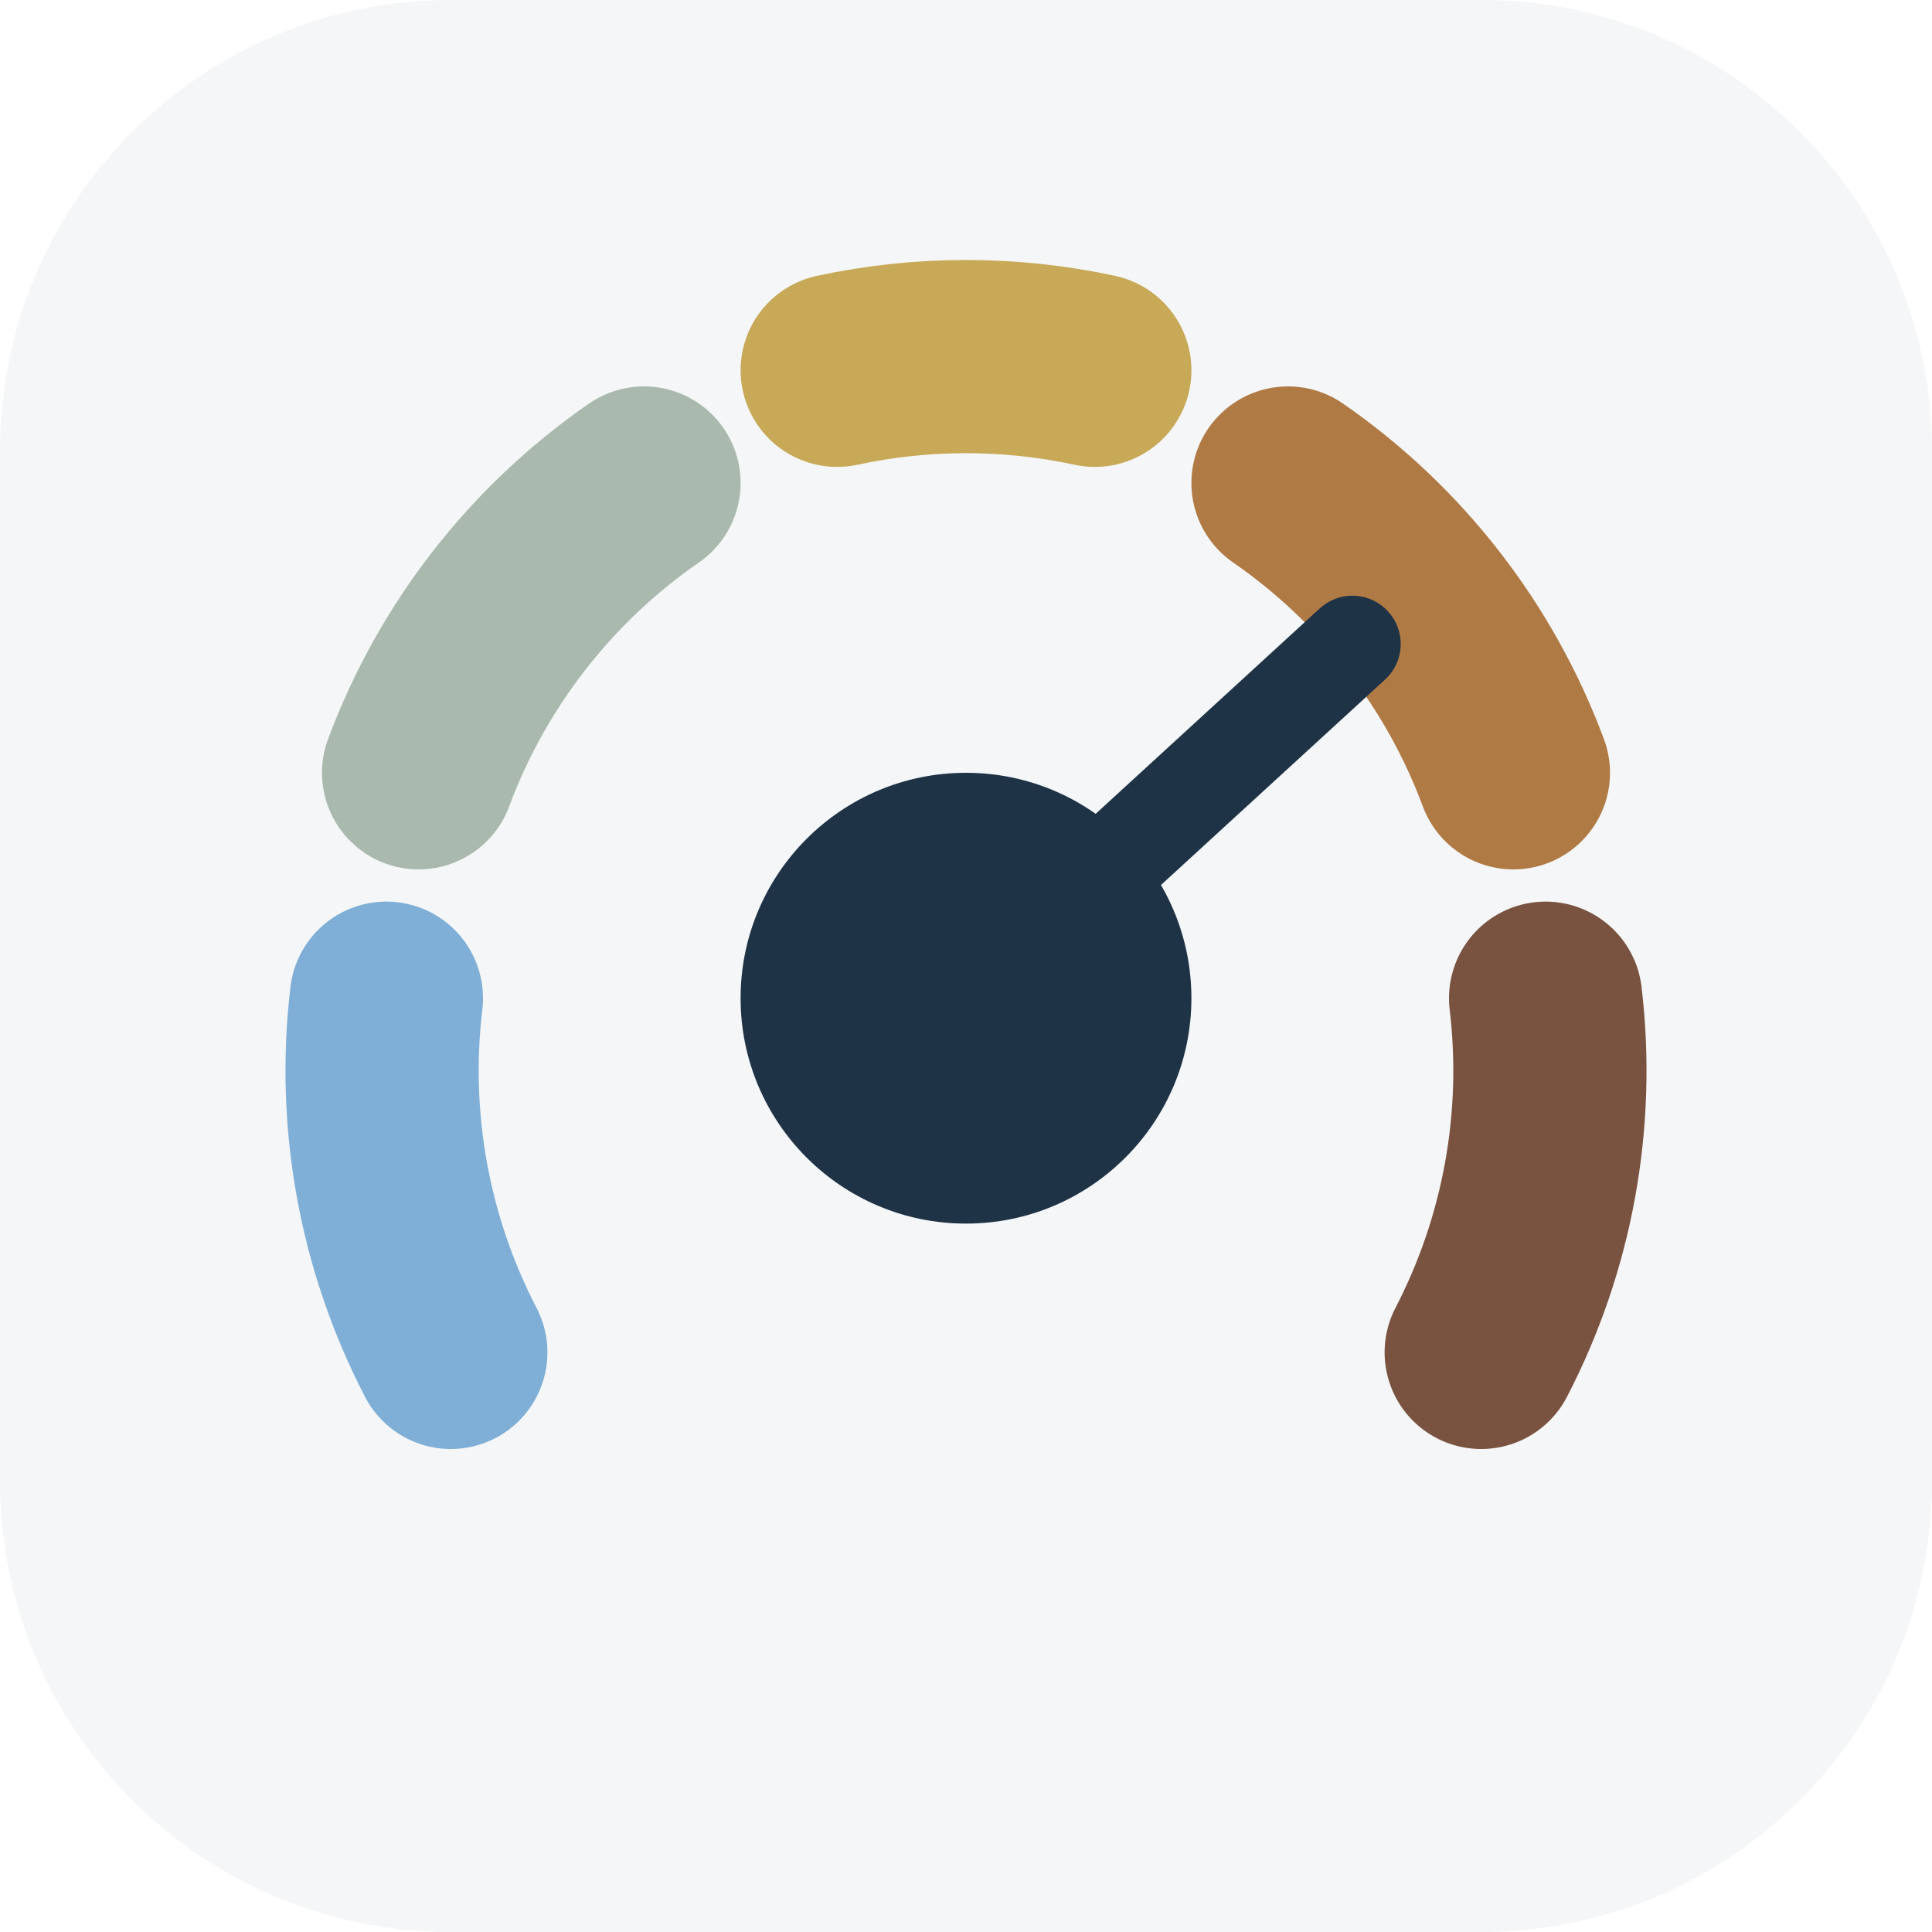
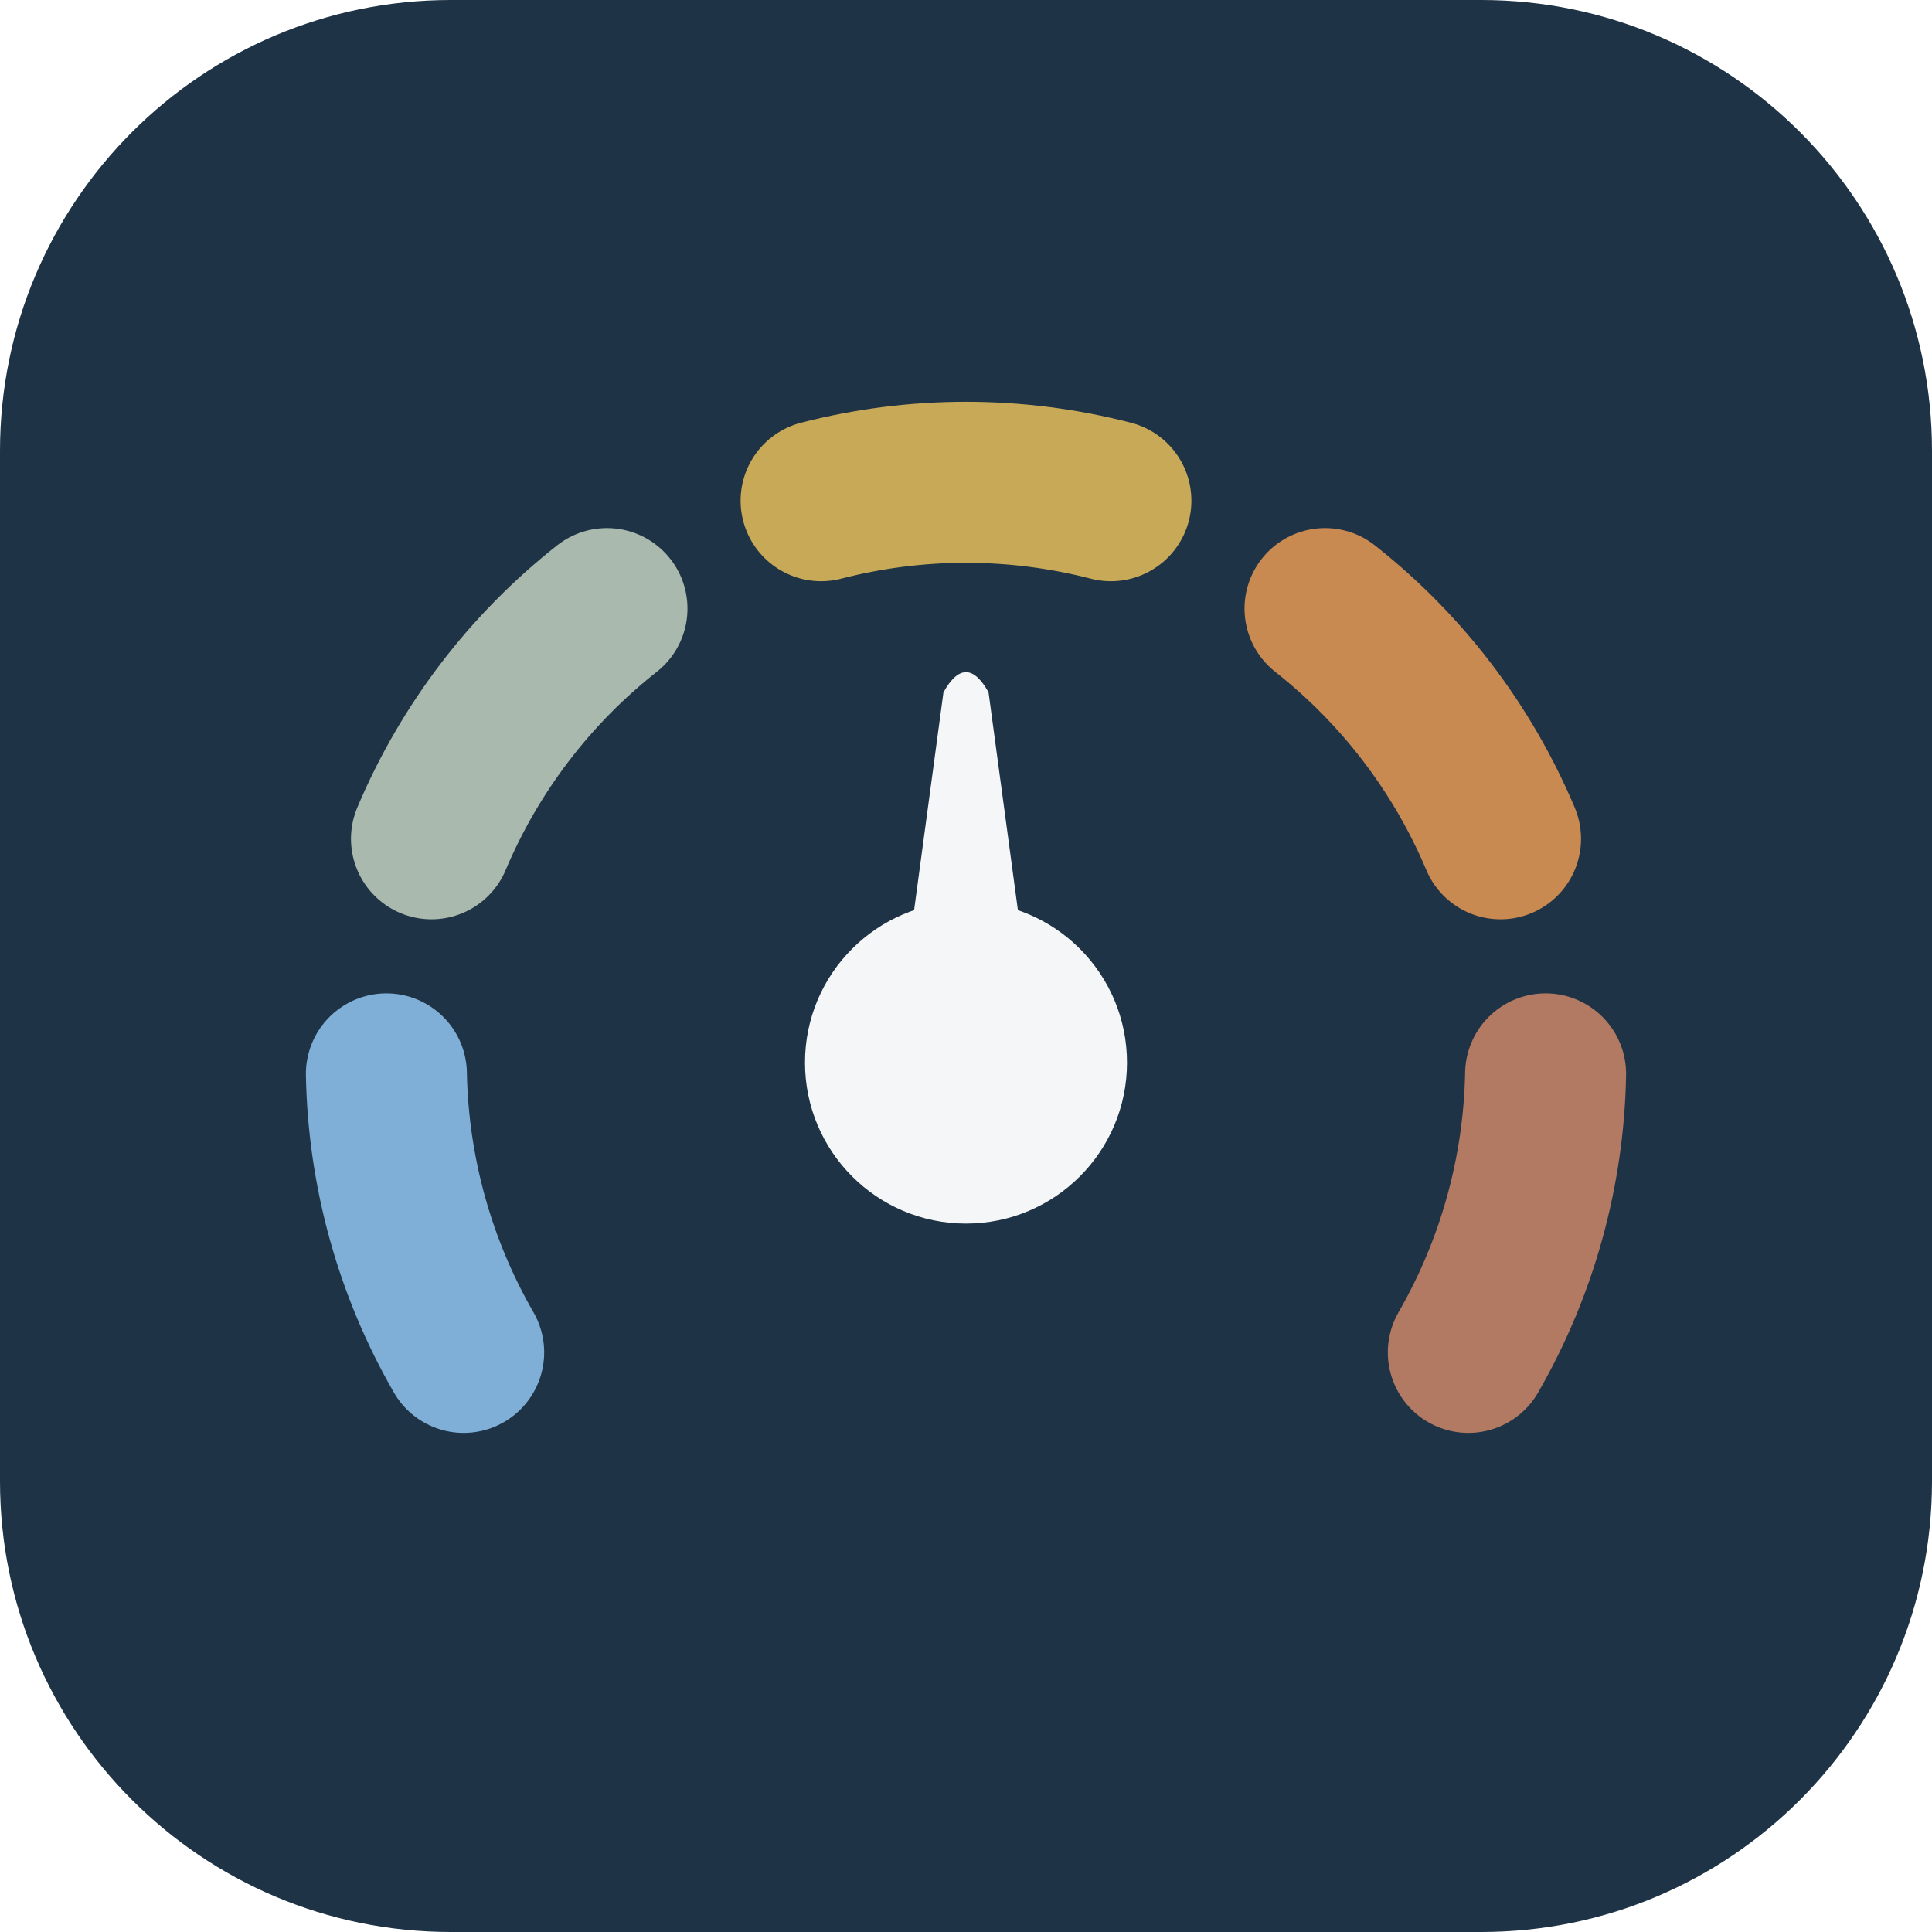
<svg xmlns="http://www.w3.org/2000/svg" viewBox="0 0 120 120" width="512" height="512">
-   <rect width="120" height="120" rx="28" fill="#F4F6F7" />
-   <g fill="none" stroke-width="12" stroke-linecap="round">
-     <path d="M28 84 A38 38 0 0 1 24 62" stroke="#7FAFD6" />
-     <path d="M26 48 A38 38 0 0 1 40 30" stroke="#A9B9AD" />
-     <path d="M52 23 A38 38 0 0 1 68 23" stroke="#C8A957" />
-     <path d="M80 30 A38 38 0 0 1 94 48" stroke="#B07A45" />
-     <path d="M96 62 A38 38 0 0 1 92 84" stroke="#7A5240" />
+   <rect width="120" height="120" rx="28" fill="#1F3346" />
+   <g fill="none" stroke-width="10" stroke-linecap="round">
+     <path d="M28.8 84.0 A36 36 0 0 1 24.0 66.7" stroke="#7FAFD6" />
+     <path d="M26.8 52.1 A36 36 0 0 1 37.7 37.8" stroke="#A9B9AD" />
+     <path d="M51.0 31.1 A36 36 0 0 1 69.0 31.1" stroke="#C8A957" />
+     <path d="M82.3 37.8 A36 36 0 0 1 93.2 52.1" stroke="#C98A52" />
+     <path d="M96.0 66.7 A36 36 0 0 1 91.2 84.0" stroke="#B27A62" />
  </g>
-   <circle cx="60" cy="62" r="14" fill="#1F3346" />
-   <path d="M60 62 L84 40" stroke="#1F3346" stroke-width="6" stroke-linecap="round" />
+   <path d="M55.5 66 L58.6 43 Q60 40.5 61.4 43 L64.5 66 Z" fill="#F4F6F7" />
+   <circle cx="60" cy="66" r="10" fill="#F4F6F7" />
</svg>
